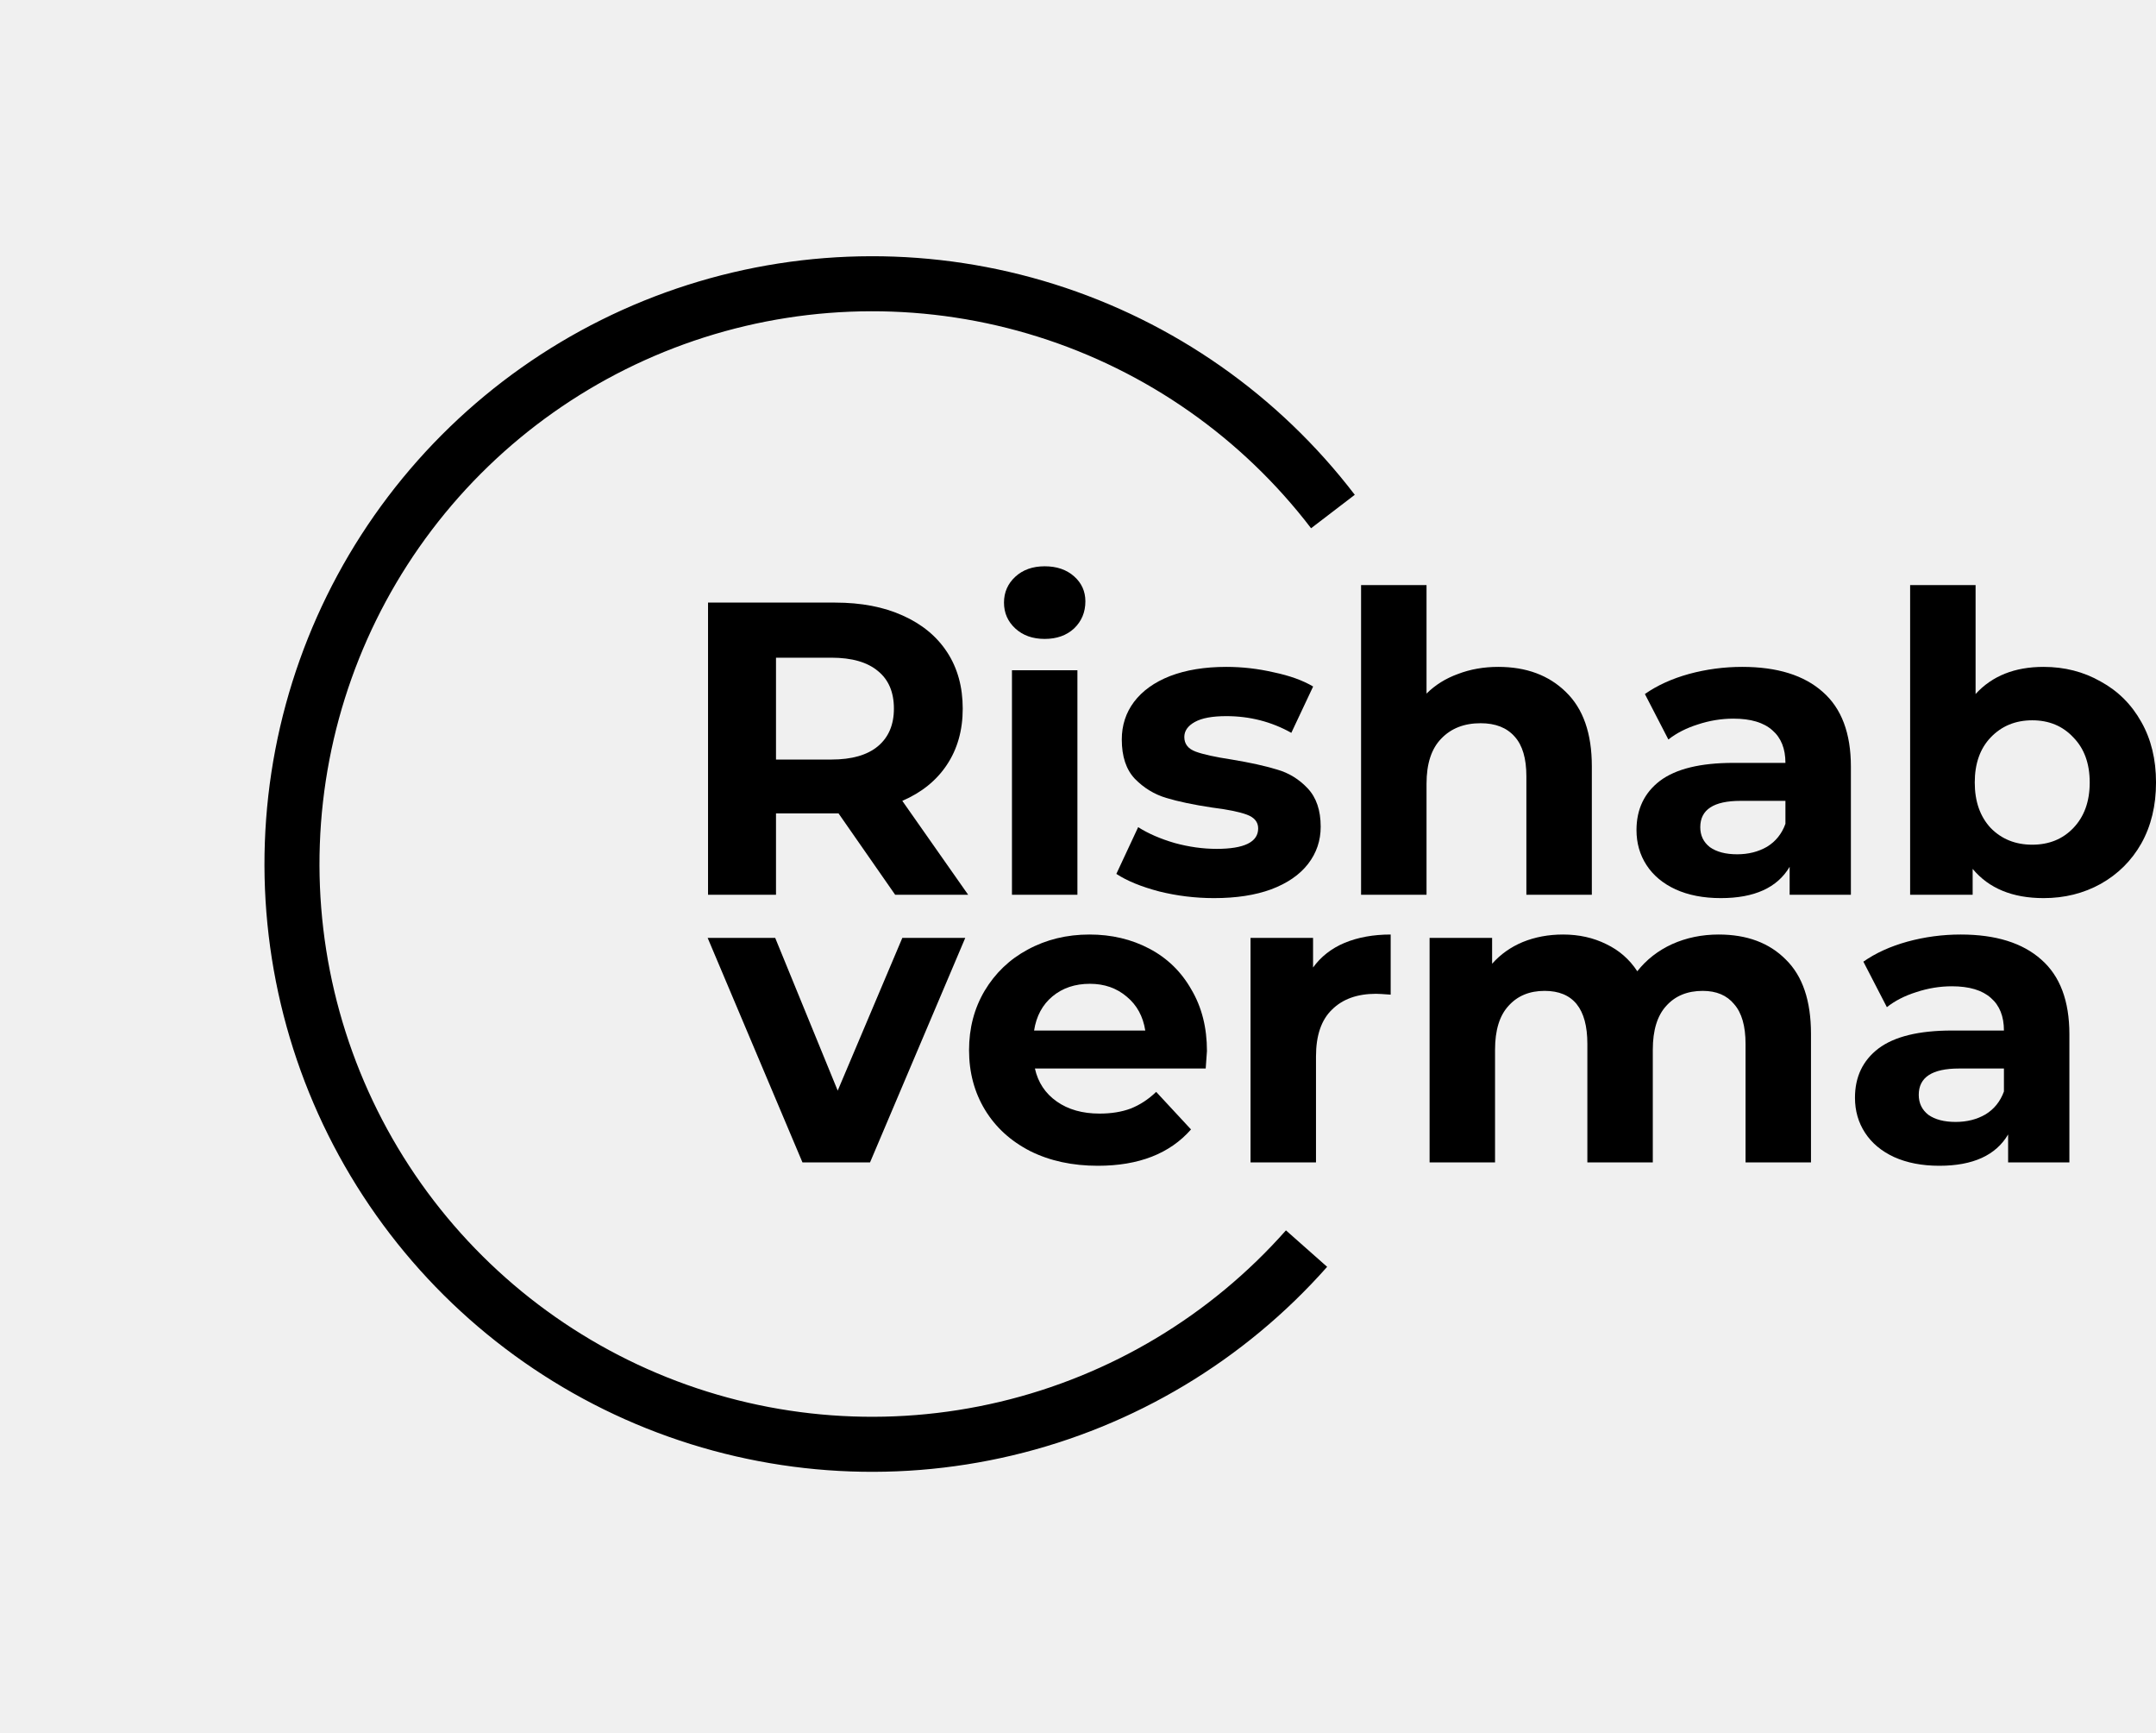
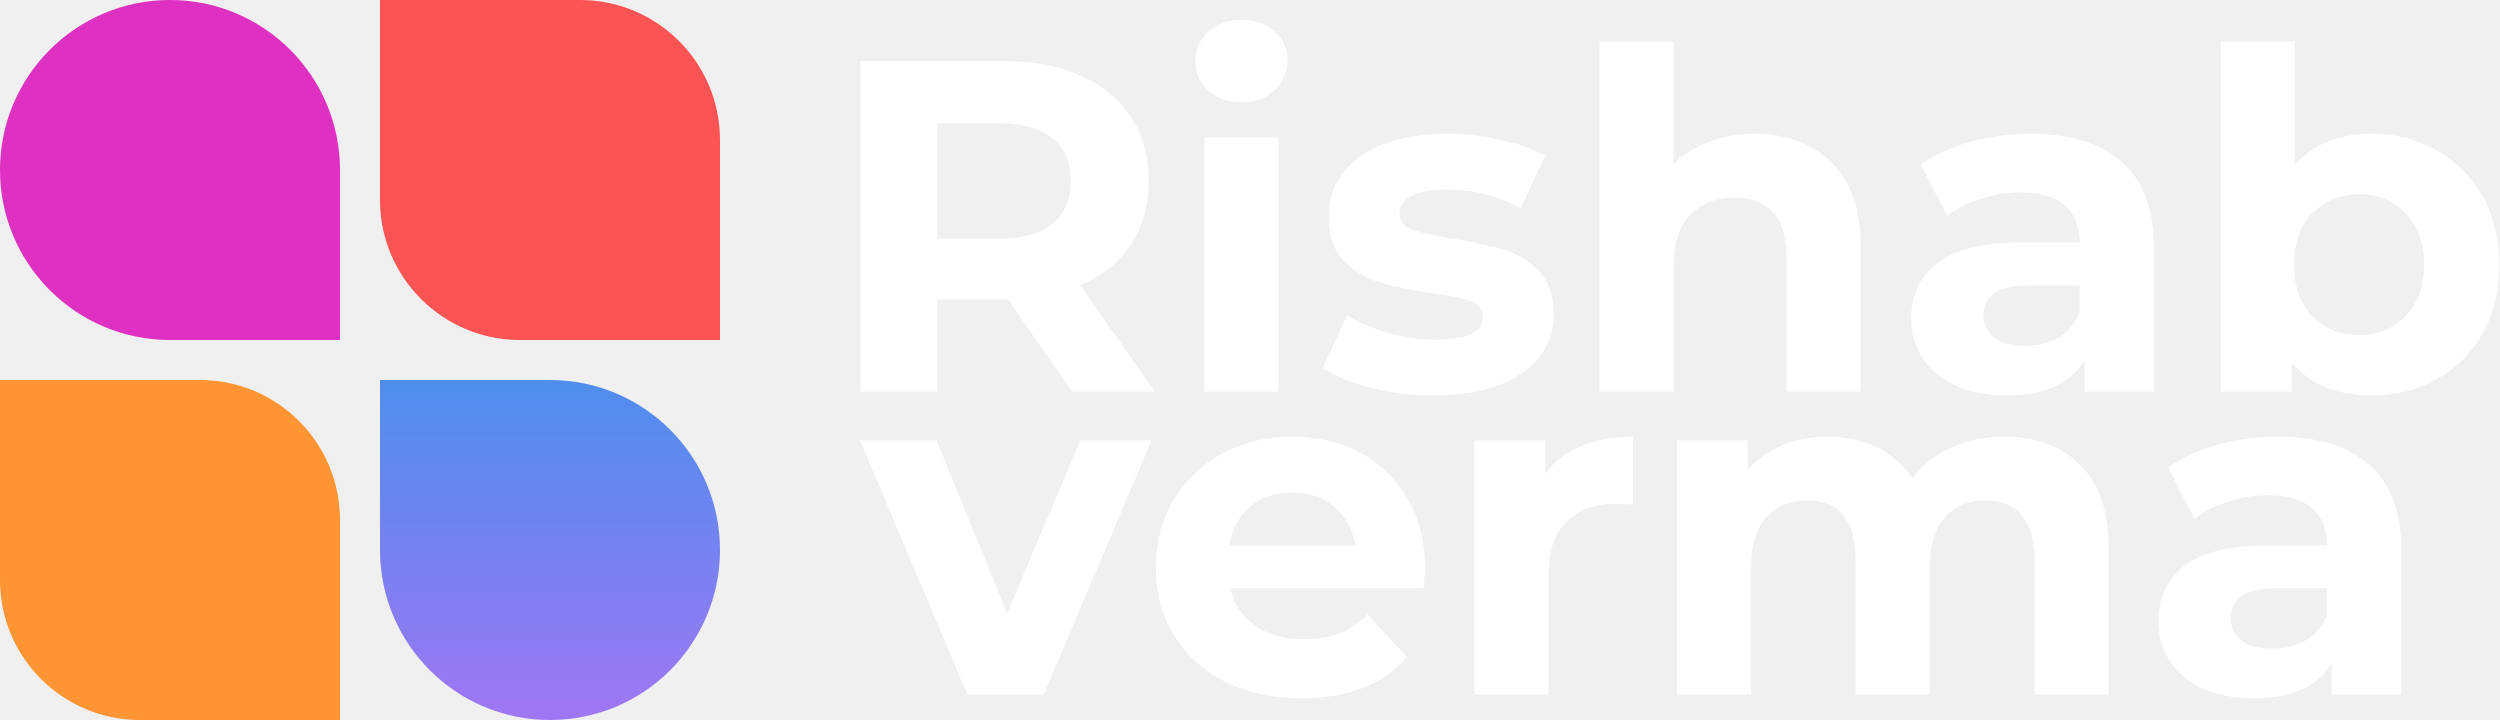
- <svg xmlns="http://www.w3.org/2000/svg" width="122" height="98" viewBox="0 0 122 98" fill="none">
-   <path d="M50.654 50.619L47.449 46.015H43.911V50.619H40.065V34.09H47.259C48.731 34.09 50.005 34.334 51.082 34.822C52.174 35.31 53.013 36.003 53.598 36.9C54.184 37.798 54.477 38.86 54.477 40.088C54.477 41.316 54.176 42.378 53.575 43.276C52.989 44.157 52.15 44.834 51.058 45.306L54.785 50.619H50.654ZM50.583 40.088C50.583 39.159 50.282 38.451 49.681 37.963C49.079 37.459 48.201 37.207 47.045 37.207H43.911V42.969H47.045C48.201 42.969 49.079 42.717 49.681 42.213C50.282 41.709 50.583 41.001 50.583 40.088Z" fill="black" />
-   <path d="M57.263 37.916H60.967V50.619H57.263V37.916ZM59.115 36.145C58.434 36.145 57.88 35.948 57.453 35.554C57.026 35.161 56.812 34.673 56.812 34.09C56.812 33.508 57.026 33.02 57.453 32.626C57.88 32.233 58.434 32.036 59.115 32.036C59.796 32.036 60.35 32.225 60.777 32.603C61.204 32.981 61.418 33.453 61.418 34.02C61.418 34.633 61.204 35.145 60.777 35.554C60.35 35.948 59.796 36.145 59.115 36.145Z" fill="black" />
-   <path d="M68.702 50.808C67.641 50.808 66.605 50.682 65.592 50.43C64.579 50.163 63.771 49.832 63.17 49.438L64.404 46.794C64.974 47.156 65.663 47.455 66.47 47.691C67.277 47.912 68.069 48.022 68.844 48.022C70.411 48.022 71.195 47.636 71.195 46.865C71.195 46.503 70.981 46.243 70.554 46.086C70.126 45.928 69.47 45.794 68.583 45.684C67.538 45.527 66.676 45.346 65.995 45.141C65.315 44.936 64.721 44.574 64.215 44.055C63.724 43.535 63.478 42.796 63.478 41.835C63.478 41.032 63.708 40.324 64.167 39.71C64.642 39.081 65.323 38.593 66.209 38.246C67.111 37.9 68.172 37.727 69.39 37.727C70.293 37.727 71.187 37.829 72.073 38.034C72.976 38.223 73.719 38.49 74.305 38.837L73.071 41.458C71.947 40.828 70.72 40.513 69.39 40.513C68.599 40.513 68.005 40.623 67.61 40.844C67.214 41.064 67.016 41.347 67.016 41.694C67.016 42.087 67.23 42.363 67.657 42.52C68.085 42.678 68.765 42.827 69.699 42.969C70.744 43.142 71.599 43.331 72.263 43.535C72.928 43.724 73.506 44.078 73.996 44.598C74.487 45.117 74.733 45.842 74.733 46.77C74.733 47.557 74.495 48.258 74.02 48.872C73.545 49.486 72.849 49.966 71.931 50.312C71.029 50.643 69.952 50.808 68.702 50.808Z" fill="black" />
-   <path d="M84.782 37.727C86.365 37.727 87.639 38.199 88.604 39.144C89.586 40.088 90.076 41.489 90.076 43.346V50.619H86.372V43.913C86.372 42.906 86.151 42.158 85.708 41.67C85.264 41.166 84.623 40.914 83.784 40.914C82.851 40.914 82.107 41.206 81.553 41.788C80.999 42.355 80.722 43.205 80.722 44.338V50.619H77.018V33.099H80.722V39.238C81.212 38.75 81.806 38.38 82.502 38.128C83.199 37.861 83.959 37.727 84.782 37.727Z" fill="black" />
-   <path d="M98.586 37.727C100.564 37.727 102.084 38.199 103.144 39.144C104.205 40.072 104.735 41.481 104.735 43.37V50.619H101.269V49.037C100.572 50.218 99.274 50.808 97.375 50.808C96.394 50.808 95.539 50.643 94.811 50.312C94.099 49.982 93.552 49.525 93.172 48.943C92.793 48.36 92.603 47.699 92.603 46.959C92.603 45.779 93.046 44.85 93.932 44.173C94.835 43.496 96.219 43.158 98.087 43.158H101.031C101.031 42.355 100.786 41.741 100.295 41.316C99.805 40.875 99.069 40.655 98.087 40.655C97.407 40.655 96.734 40.765 96.069 40.985C95.42 41.19 94.866 41.473 94.407 41.835L93.078 39.262C93.774 38.774 94.605 38.396 95.57 38.128C96.552 37.861 97.557 37.727 98.586 37.727ZM98.301 48.329C98.934 48.329 99.496 48.187 99.987 47.904C100.477 47.605 100.826 47.172 101.031 46.605V45.306H98.491C96.971 45.306 96.212 45.802 96.212 46.794C96.212 47.266 96.394 47.644 96.758 47.927C97.138 48.195 97.652 48.329 98.301 48.329Z" fill="black" />
-   <path d="M115.638 37.727C116.825 37.727 117.901 38.002 118.867 38.553C119.848 39.088 120.616 39.852 121.17 40.844C121.724 41.82 122.001 42.961 122.001 44.267C122.001 45.574 121.724 46.723 121.17 47.715C120.616 48.691 119.848 49.454 118.867 50.005C117.901 50.54 116.825 50.808 115.638 50.808C113.881 50.808 112.543 50.257 111.625 49.155V50.619H108.087V33.099H111.791V39.262C112.725 38.238 114.007 37.727 115.638 37.727ZM114.997 47.786C115.946 47.786 116.722 47.471 117.323 46.841C117.941 46.196 118.249 45.338 118.249 44.267C118.249 43.197 117.941 42.347 117.323 41.717C116.722 41.072 115.946 40.749 114.997 40.749C114.047 40.749 113.263 41.072 112.646 41.717C112.045 42.347 111.744 43.197 111.744 44.267C111.744 45.338 112.045 46.196 112.646 46.841C113.263 47.471 114.047 47.786 114.997 47.786Z" fill="black" />
-   <path d="M54.621 53.057L49.231 65.761H45.409L40.043 53.057H43.865L47.403 61.699L51.06 53.057H54.621Z" fill="black" />
-   <path d="M68.297 59.456C68.297 59.503 68.273 59.834 68.226 60.448H58.562C58.737 61.235 59.148 61.857 59.797 62.313C60.446 62.77 61.253 62.998 62.219 62.998C62.884 62.998 63.469 62.904 63.976 62.715C64.498 62.51 64.981 62.195 65.424 61.77L67.395 63.895C66.192 65.265 64.435 65.95 62.124 65.95C60.684 65.95 59.409 65.674 58.301 65.123C57.193 64.556 56.339 63.777 55.737 62.786C55.136 61.794 54.835 60.668 54.835 59.409C54.835 58.165 55.128 57.048 55.713 56.056C56.315 55.049 57.13 54.269 58.159 53.718C59.203 53.152 60.367 52.868 61.649 52.868C62.9 52.868 64.031 53.136 65.044 53.671C66.057 54.206 66.849 54.978 67.418 55.985C68.004 56.977 68.297 58.134 68.297 59.456ZM61.673 55.655C60.834 55.655 60.13 55.891 59.56 56.363C58.99 56.835 58.642 57.481 58.515 58.299H64.807C64.68 57.496 64.332 56.859 63.762 56.387C63.192 55.899 62.496 55.655 61.673 55.655Z" fill="black" />
-   <path d="M74.301 54.734C74.744 54.12 75.337 53.655 76.081 53.341C76.841 53.026 77.712 52.868 78.693 52.868V56.269C78.281 56.237 78.004 56.221 77.862 56.221C76.802 56.221 75.971 56.52 75.369 57.119C74.767 57.701 74.467 58.583 74.467 59.763V65.761H70.763V53.057H74.301V54.734Z" fill="black" />
-   <path d="M97.254 52.868C98.853 52.868 100.119 53.341 101.053 54.285C102.003 55.214 102.477 56.615 102.477 58.488V65.761H98.774V59.055C98.774 58.047 98.56 57.3 98.132 56.812C97.721 56.308 97.127 56.056 96.352 56.056C95.481 56.056 94.793 56.339 94.286 56.906C93.78 57.457 93.526 58.283 93.526 59.385V65.761H89.823V59.055C89.823 57.056 89.015 56.056 87.401 56.056C86.546 56.056 85.865 56.339 85.359 56.906C84.852 57.457 84.599 58.283 84.599 59.385V65.761H80.895V53.057H84.433V54.521C84.908 53.986 85.486 53.577 86.166 53.293C86.863 53.01 87.622 52.868 88.445 52.868C89.348 52.868 90.163 53.049 90.891 53.411C91.619 53.758 92.205 54.269 92.648 54.946C93.17 54.285 93.827 53.773 94.619 53.411C95.426 53.049 96.304 52.868 97.254 52.868Z" fill="black" />
-   <path d="M110.95 52.868C112.928 52.868 114.448 53.341 115.508 54.285C116.569 55.214 117.099 56.623 117.099 58.512V65.761H113.632V64.179C112.936 65.359 111.638 65.95 109.739 65.95C108.757 65.95 107.903 65.784 107.174 65.454C106.462 65.123 105.916 64.667 105.536 64.084C105.156 63.502 104.966 62.841 104.966 62.101C104.966 60.92 105.41 59.991 106.296 59.315C107.198 58.638 108.583 58.299 110.451 58.299H113.395C113.395 57.496 113.15 56.883 112.659 56.457C112.168 56.017 111.432 55.796 110.451 55.796C109.77 55.796 109.098 55.907 108.433 56.127C107.784 56.331 107.23 56.615 106.771 56.977L105.441 54.403C106.138 53.915 106.969 53.537 107.934 53.27C108.916 53.002 109.921 52.868 110.95 52.868ZM110.665 63.47C111.298 63.47 111.86 63.329 112.35 63.045C112.841 62.746 113.189 62.313 113.395 61.747V60.448H110.855C109.335 60.448 108.575 60.944 108.575 61.935C108.575 62.408 108.757 62.786 109.121 63.069C109.501 63.337 110.016 63.47 110.665 63.47Z" fill="black" />
-   <path d="M76.662 27.992C72.359 22.365 66.423 18.204 59.665 16.079C52.907 13.954 45.657 13.968 38.908 16.119C32.158 18.27 26.238 22.453 21.956 28.097C17.674 33.741 15.24 40.569 14.987 47.649C14.733 54.729 16.672 61.714 20.54 67.649C24.407 73.585 30.013 78.181 36.591 80.81C43.17 83.438 50.399 83.971 57.292 82.334C64.185 80.698 70.403 76.972 75.098 71.667L72.767 69.604C68.497 74.429 62.841 77.817 56.573 79.305C50.304 80.793 43.729 80.309 37.746 77.918C31.764 75.528 26.665 71.348 23.148 65.95C19.631 60.552 17.868 54.199 18.098 47.761C18.329 41.322 20.542 35.112 24.436 29.979C28.331 24.846 33.715 21.042 39.853 19.085C45.992 17.129 52.585 17.116 58.731 19.049C64.877 20.982 70.275 24.766 74.189 29.884L76.662 27.992Z" fill="black" />
+ <svg xmlns="http://www.w3.org/2000/svg" width="125" height="36" viewBox="0 0 125 36" fill="none">
+   <path d="M53.611 19.583L50.406 14.979H46.868V19.583H43.022V3.054H50.216C51.688 3.054 52.962 3.298 54.039 3.786C55.131 4.274 55.97 4.967 56.555 5.864C57.141 6.761 57.434 7.824 57.434 9.052C57.434 10.28 57.133 11.342 56.532 12.239C55.946 13.121 55.107 13.798 54.015 14.27L57.742 19.583H53.611ZM53.54 9.052C53.54 8.123 53.239 7.415 52.638 6.927C52.036 6.423 51.158 6.171 50.002 6.171H46.868V11.933H50.002C51.158 11.933 52.036 11.681 52.638 11.177C53.239 10.673 53.54 9.965 53.54 9.052Z" fill="white" />
+   <path d="M60.22 6.88H63.924V19.583H60.22V6.88ZM62.072 5.109C61.391 5.109 60.837 4.912 60.41 4.518C59.983 4.125 59.769 3.637 59.769 3.054C59.769 2.472 59.983 1.984 60.41 1.59C60.837 1.197 61.391 1 62.072 1C62.753 1 63.307 1.189 63.734 1.567C64.161 1.944 64.375 2.417 64.375 2.983C64.375 3.597 64.161 4.109 63.734 4.518C63.307 4.912 62.753 5.109 62.072 5.109Z" fill="white" />
+   <path d="M71.659 19.772C70.598 19.772 69.562 19.646 68.549 19.394C67.536 19.127 66.728 18.796 66.127 18.402L67.362 15.758C67.931 16.12 68.62 16.419 69.427 16.655C70.234 16.875 71.026 16.986 71.801 16.986C73.368 16.986 74.152 16.6 74.152 15.829C74.152 15.467 73.938 15.207 73.511 15.049C73.084 14.892 72.427 14.758 71.54 14.648C70.496 14.491 69.633 14.31 68.952 14.105C68.272 13.9 67.678 13.538 67.172 13.019C66.681 12.499 66.436 11.759 66.436 10.799C66.436 9.996 66.665 9.288 67.124 8.674C67.599 8.044 68.28 7.556 69.166 7.21C70.068 6.864 71.129 6.691 72.347 6.691C73.25 6.691 74.144 6.793 75.03 6.998C75.933 7.186 76.677 7.454 77.262 7.8L76.028 10.421C74.904 9.792 73.677 9.477 72.347 9.477C71.556 9.477 70.963 9.587 70.567 9.807C70.171 10.028 69.973 10.311 69.973 10.658C69.973 11.051 70.187 11.326 70.614 11.484C71.042 11.641 71.722 11.791 72.656 11.933C73.701 12.106 74.556 12.295 75.22 12.499C75.885 12.688 76.463 13.042 76.954 13.562C77.444 14.081 77.69 14.805 77.69 15.734C77.69 16.521 77.452 17.222 76.977 17.836C76.502 18.45 75.806 18.93 74.888 19.276C73.986 19.607 72.909 19.772 71.659 19.772Z" fill="white" />
+   <path d="M87.739 6.691C89.322 6.691 90.596 7.163 91.561 8.107C92.543 9.052 93.033 10.453 93.033 12.31V19.583H89.329V12.877C89.329 11.87 89.108 11.122 88.665 10.634C88.222 10.13 87.58 9.878 86.742 9.878C85.808 9.878 85.064 10.169 84.51 10.752C83.956 11.319 83.679 12.169 83.679 13.302V19.583H79.975V2.063H83.679V8.202C84.169 7.714 84.763 7.344 85.459 7.092C86.156 6.824 86.916 6.691 87.739 6.691Z" fill="white" />
+   <path d="M101.543 6.691C103.521 6.691 105.041 7.163 106.101 8.107C107.162 9.036 107.692 10.445 107.692 12.334V19.583H104.226V18.001C103.529 19.182 102.231 19.772 100.332 19.772C99.351 19.772 98.496 19.607 97.768 19.276C97.055 18.945 96.509 18.489 96.129 17.907C95.75 17.324 95.56 16.663 95.56 15.923C95.56 14.742 96.003 13.814 96.889 13.137C97.791 12.46 99.177 12.121 101.044 12.121H103.988C103.988 11.319 103.743 10.705 103.252 10.28C102.762 9.839 102.026 9.619 101.044 9.619C100.364 9.619 99.691 9.729 99.026 9.949C98.377 10.154 97.823 10.437 97.364 10.799L96.035 8.225C96.731 7.737 97.562 7.36 98.528 7.092C99.509 6.824 100.514 6.691 101.543 6.691ZM101.258 17.293C101.891 17.293 102.453 17.151 102.944 16.868C103.434 16.569 103.783 16.136 103.988 15.569V14.27H101.448C99.928 14.27 99.169 14.766 99.169 15.758C99.169 16.23 99.351 16.608 99.715 16.891C100.095 17.159 100.609 17.293 101.258 17.293Z" fill="white" />
+   <path d="M118.595 6.691C119.782 6.691 120.858 6.966 121.824 7.517C122.805 8.052 123.573 8.816 124.127 9.807C124.681 10.783 124.958 11.925 124.958 13.231C124.958 14.538 124.681 15.687 124.127 16.679C123.573 17.655 122.805 18.418 121.824 18.969C120.858 19.504 119.782 19.772 118.595 19.772C116.838 19.772 115.5 19.221 114.582 18.119V19.583H111.044V2.063H114.748V8.225C115.682 7.202 116.964 6.691 118.595 6.691ZM117.954 16.75C118.903 16.75 119.679 16.435 120.28 15.805C120.898 15.16 121.206 14.302 121.206 13.231C121.206 12.161 120.898 11.311 120.28 10.681C119.679 10.036 118.903 9.713 117.954 9.713C117.004 9.713 116.22 10.036 115.603 10.681C115.002 11.311 114.701 12.161 114.701 13.231C114.701 14.302 115.002 15.16 115.603 15.805C116.22 16.435 117.004 16.75 117.954 16.75Z" fill="white" />
+   <path d="M57.578 22.021L52.188 34.725H48.366L43 22.021H46.823L50.36 30.663L54.017 22.021H57.578Z" fill="white" />
+   <path d="M71.254 28.42C71.254 28.467 71.23 28.798 71.183 29.412H61.52C61.694 30.199 62.105 30.821 62.754 31.277C63.403 31.734 64.21 31.962 65.176 31.962C65.841 31.962 66.426 31.867 66.933 31.679C67.455 31.474 67.938 31.159 68.381 30.734L70.352 32.859C69.149 34.229 67.392 34.913 65.081 34.913C63.641 34.913 62.366 34.638 61.258 34.087C60.15 33.52 59.296 32.741 58.694 31.749C58.093 30.758 57.792 29.632 57.792 28.373C57.792 27.129 58.085 26.012 58.67 25.02C59.272 24.012 60.087 23.233 61.116 22.682C62.161 22.116 63.324 21.832 64.606 21.832C65.856 21.832 66.988 22.1 68.001 22.635C69.014 23.17 69.806 23.942 70.376 24.949C70.961 25.941 71.254 27.098 71.254 28.42ZM64.63 24.619C63.791 24.619 63.087 24.855 62.517 25.327C61.947 25.799 61.599 26.445 61.472 27.263H67.764C67.637 26.46 67.289 25.823 66.719 25.351C66.149 24.863 65.453 24.619 64.63 24.619Z" fill="white" />
+   <path d="M77.258 23.698C77.701 23.084 78.294 22.619 79.038 22.304C79.798 21.99 80.669 21.832 81.65 21.832V25.232C81.239 25.201 80.962 25.185 80.819 25.185C79.758 25.185 78.927 25.484 78.326 26.082C77.725 26.665 77.424 27.546 77.424 28.727V34.725H73.72V22.021H77.258V23.698Z" fill="white" />
+   <path d="M100.211 21.832C101.81 21.832 103.076 22.304 104.01 23.249C104.96 24.178 105.434 25.579 105.434 27.452V34.725H101.731V28.019C101.731 27.011 101.517 26.264 101.09 25.776C100.678 25.272 100.084 25.02 99.309 25.02C98.438 25.02 97.75 25.303 97.243 25.87C96.737 26.421 96.484 27.247 96.484 28.349V34.725H92.78V28.019C92.78 26.02 91.972 25.02 90.358 25.02C89.503 25.02 88.823 25.303 88.316 25.87C87.809 26.421 87.556 27.247 87.556 28.349V34.725H83.852V22.021H87.39V23.485C87.865 22.95 88.443 22.541 89.123 22.257C89.82 21.974 90.579 21.832 91.403 21.832C92.305 21.832 93.12 22.013 93.848 22.375C94.576 22.722 95.162 23.233 95.605 23.91C96.127 23.249 96.784 22.737 97.576 22.375C98.383 22.013 99.261 21.832 100.211 21.832Z" fill="white" />
+   <path d="M113.907 21.832C115.885 21.832 117.405 22.304 118.465 23.249C119.526 24.178 120.056 25.587 120.056 27.476V34.725H116.59V33.143C115.893 34.323 114.595 34.913 112.696 34.913C111.714 34.913 110.86 34.748 110.131 34.418C109.419 34.087 108.873 33.631 108.493 33.048C108.113 32.466 107.923 31.805 107.923 31.065C107.923 29.884 108.367 28.955 109.253 28.278C110.155 27.602 111.54 27.263 113.408 27.263H116.352C116.352 26.46 116.107 25.846 115.616 25.421C115.125 24.98 114.389 24.76 113.408 24.76C112.727 24.76 112.055 24.87 111.39 25.091C110.741 25.295 110.187 25.579 109.728 25.941L108.398 23.367C109.095 22.879 109.926 22.501 110.891 22.234C111.873 21.966 112.878 21.832 113.907 21.832ZM113.622 32.434C114.255 32.434 114.817 32.292 115.307 32.009C115.798 31.71 116.146 31.277 116.352 30.71V29.412H113.812C112.292 29.412 111.532 29.908 111.532 30.899C111.532 31.372 111.714 31.749 112.078 32.033C112.458 32.3 112.973 32.434 113.622 32.434Z" fill="white" />
+   <path d="M0 8.5C0 3.806 3.806 0 8.5 0C13.194 0 17 3.806 17 8.5L17 17L8.5 17C3.806 17 0 13.194 0 8.5Z" fill="#DE31C2" />
+   <path d="M0 19H10C13.866 19 17 22.134 17 26V36H7C3.134 36 0 32.866 0 29V19Z" fill="#FF9534" />
+   <path d="M19 0H29C32.866 0 36 3.134 36 7V17H26C22.134 17 19 13.866 19 10V0Z" fill="#FC5454" />
+   <path d="M36 27.5C36 32.194 32.194 36 27.5 36C22.806 36 19 32.194 19 27.5L19 19L27.5 19C32.194 19 36 22.806 36 27.5Z" fill="url(#paint0_linear_1575_545)" fill-opacity="0.7" />
+   <defs>
+     <linearGradient id="paint0_linear_1575_545" x1="27.5" y1="36" x2="27.5" y2="19" gradientUnits="userSpaceOnUse">
+       <stop stop-color="#7C42F6" />
+       <stop offset="1" stop-color="#0964EC" />
+     </linearGradient>
+   </defs>
</svg>
